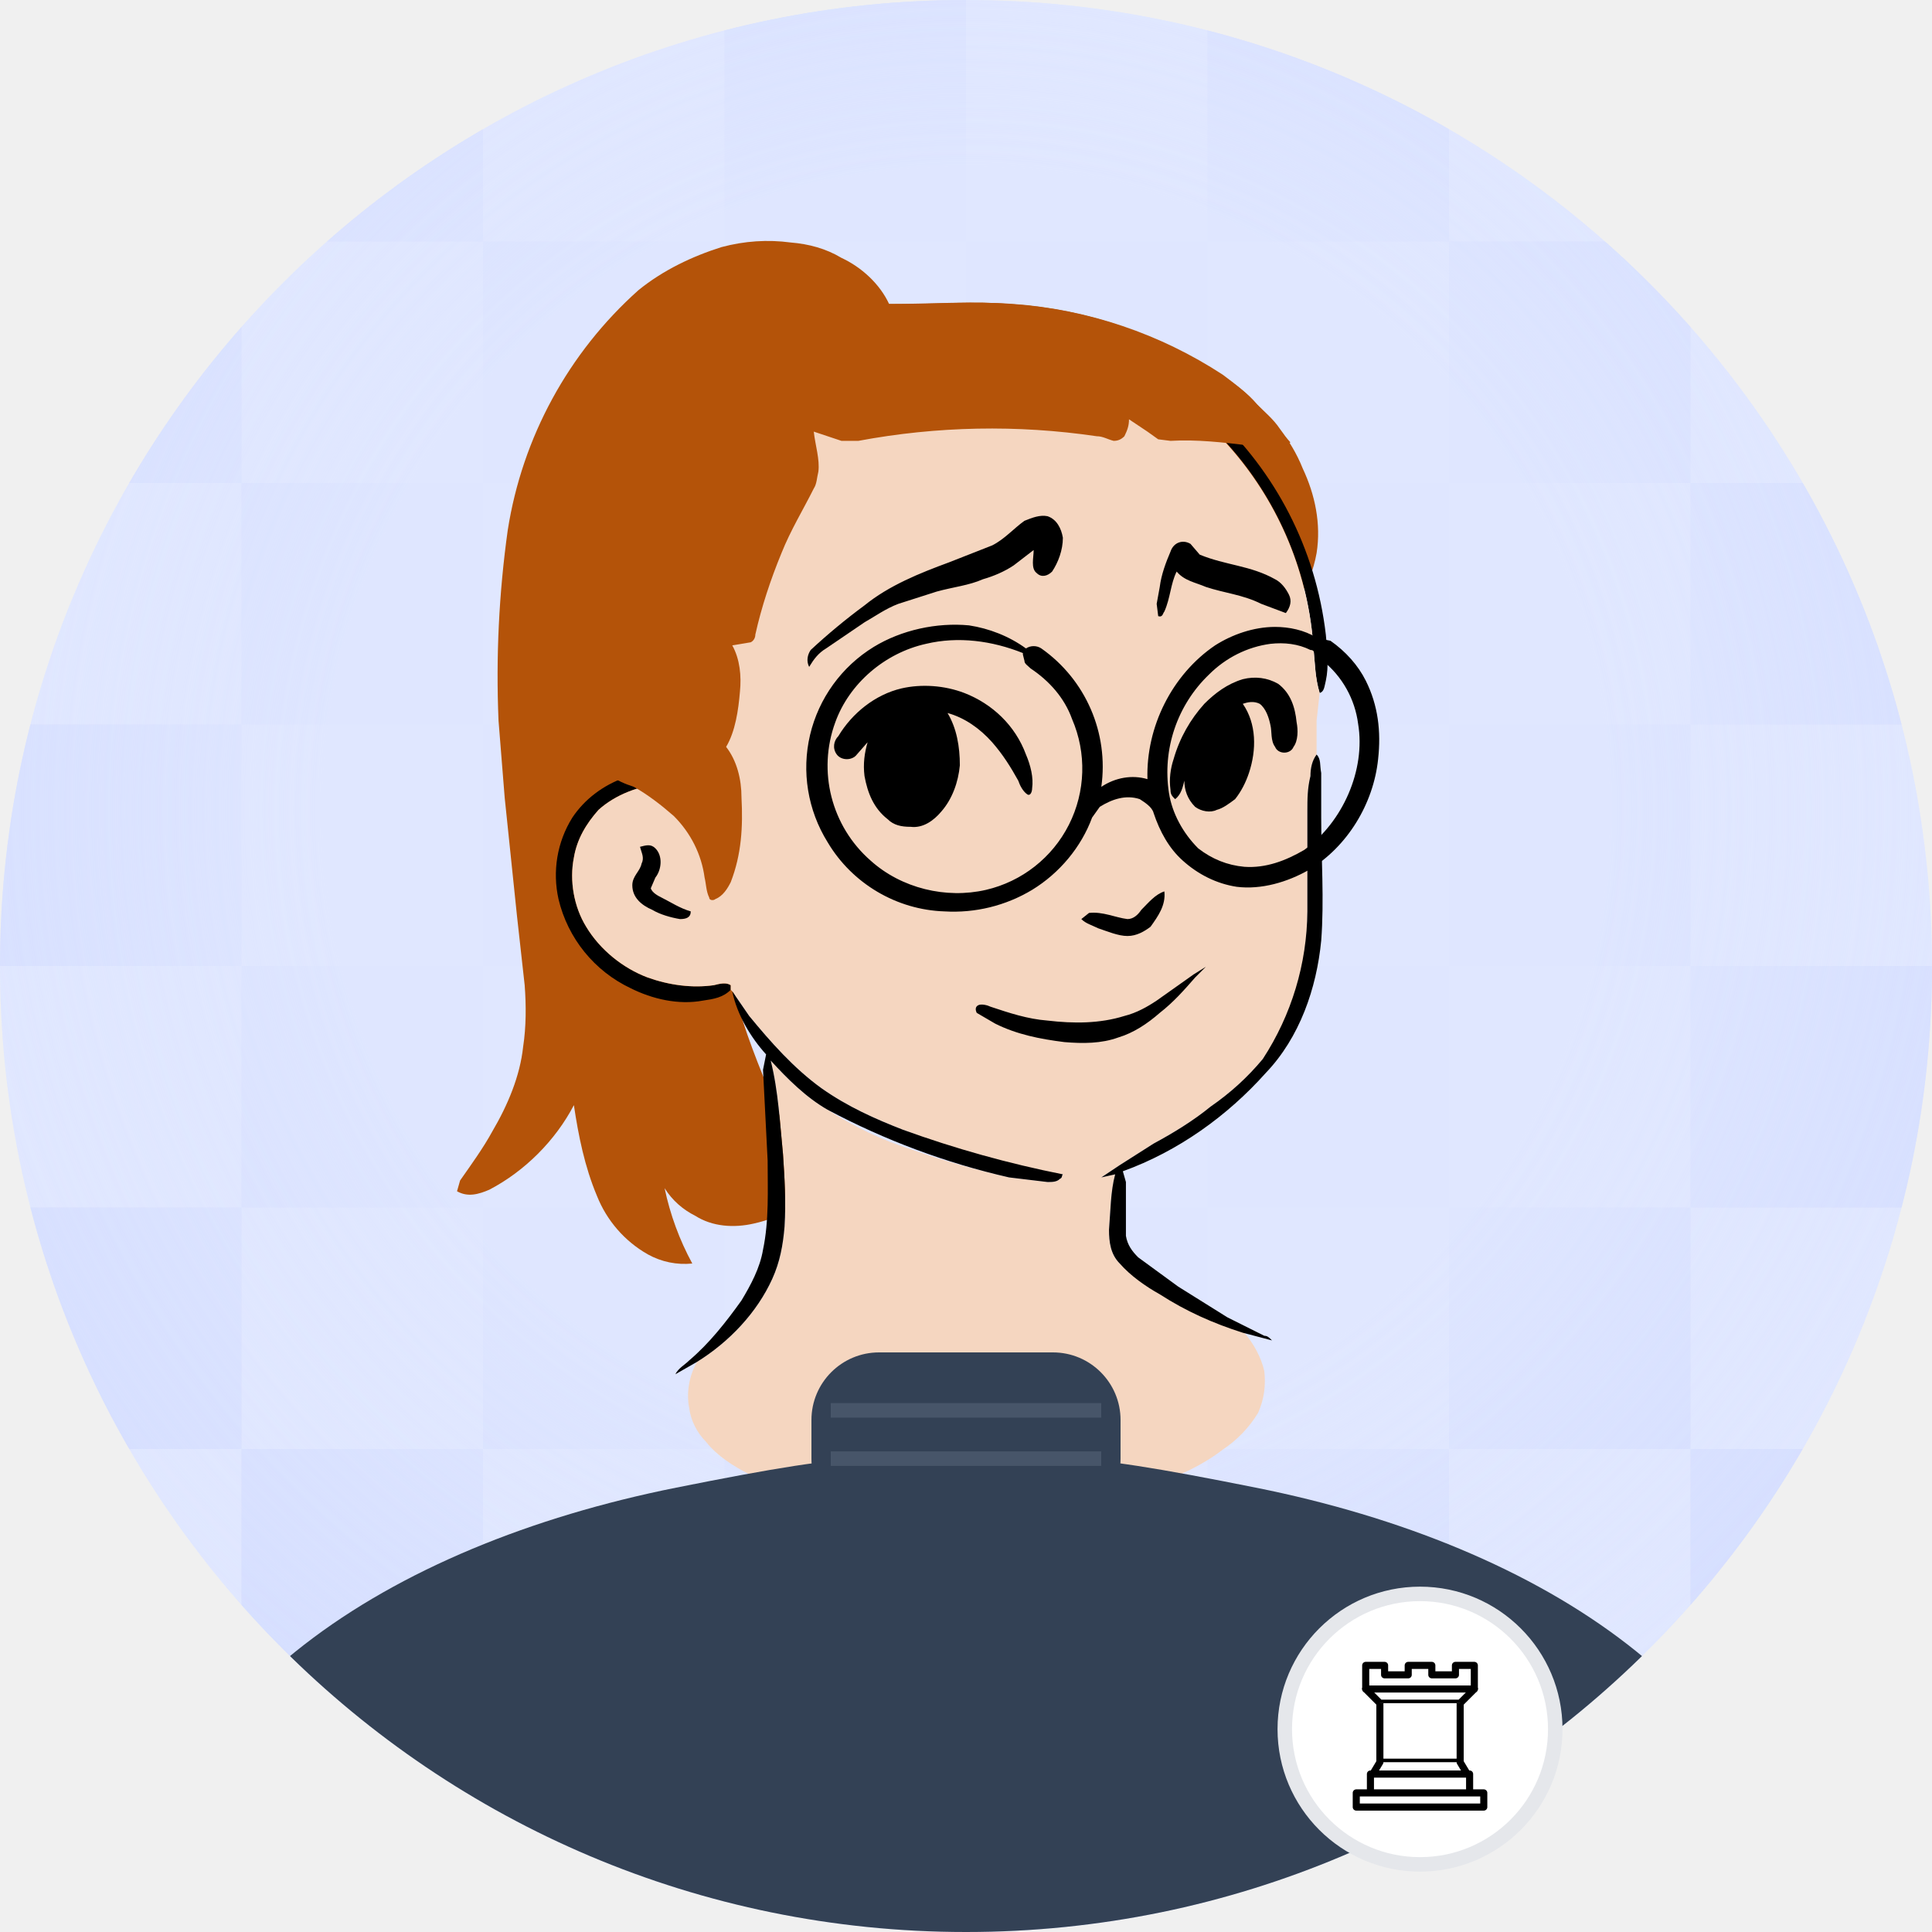
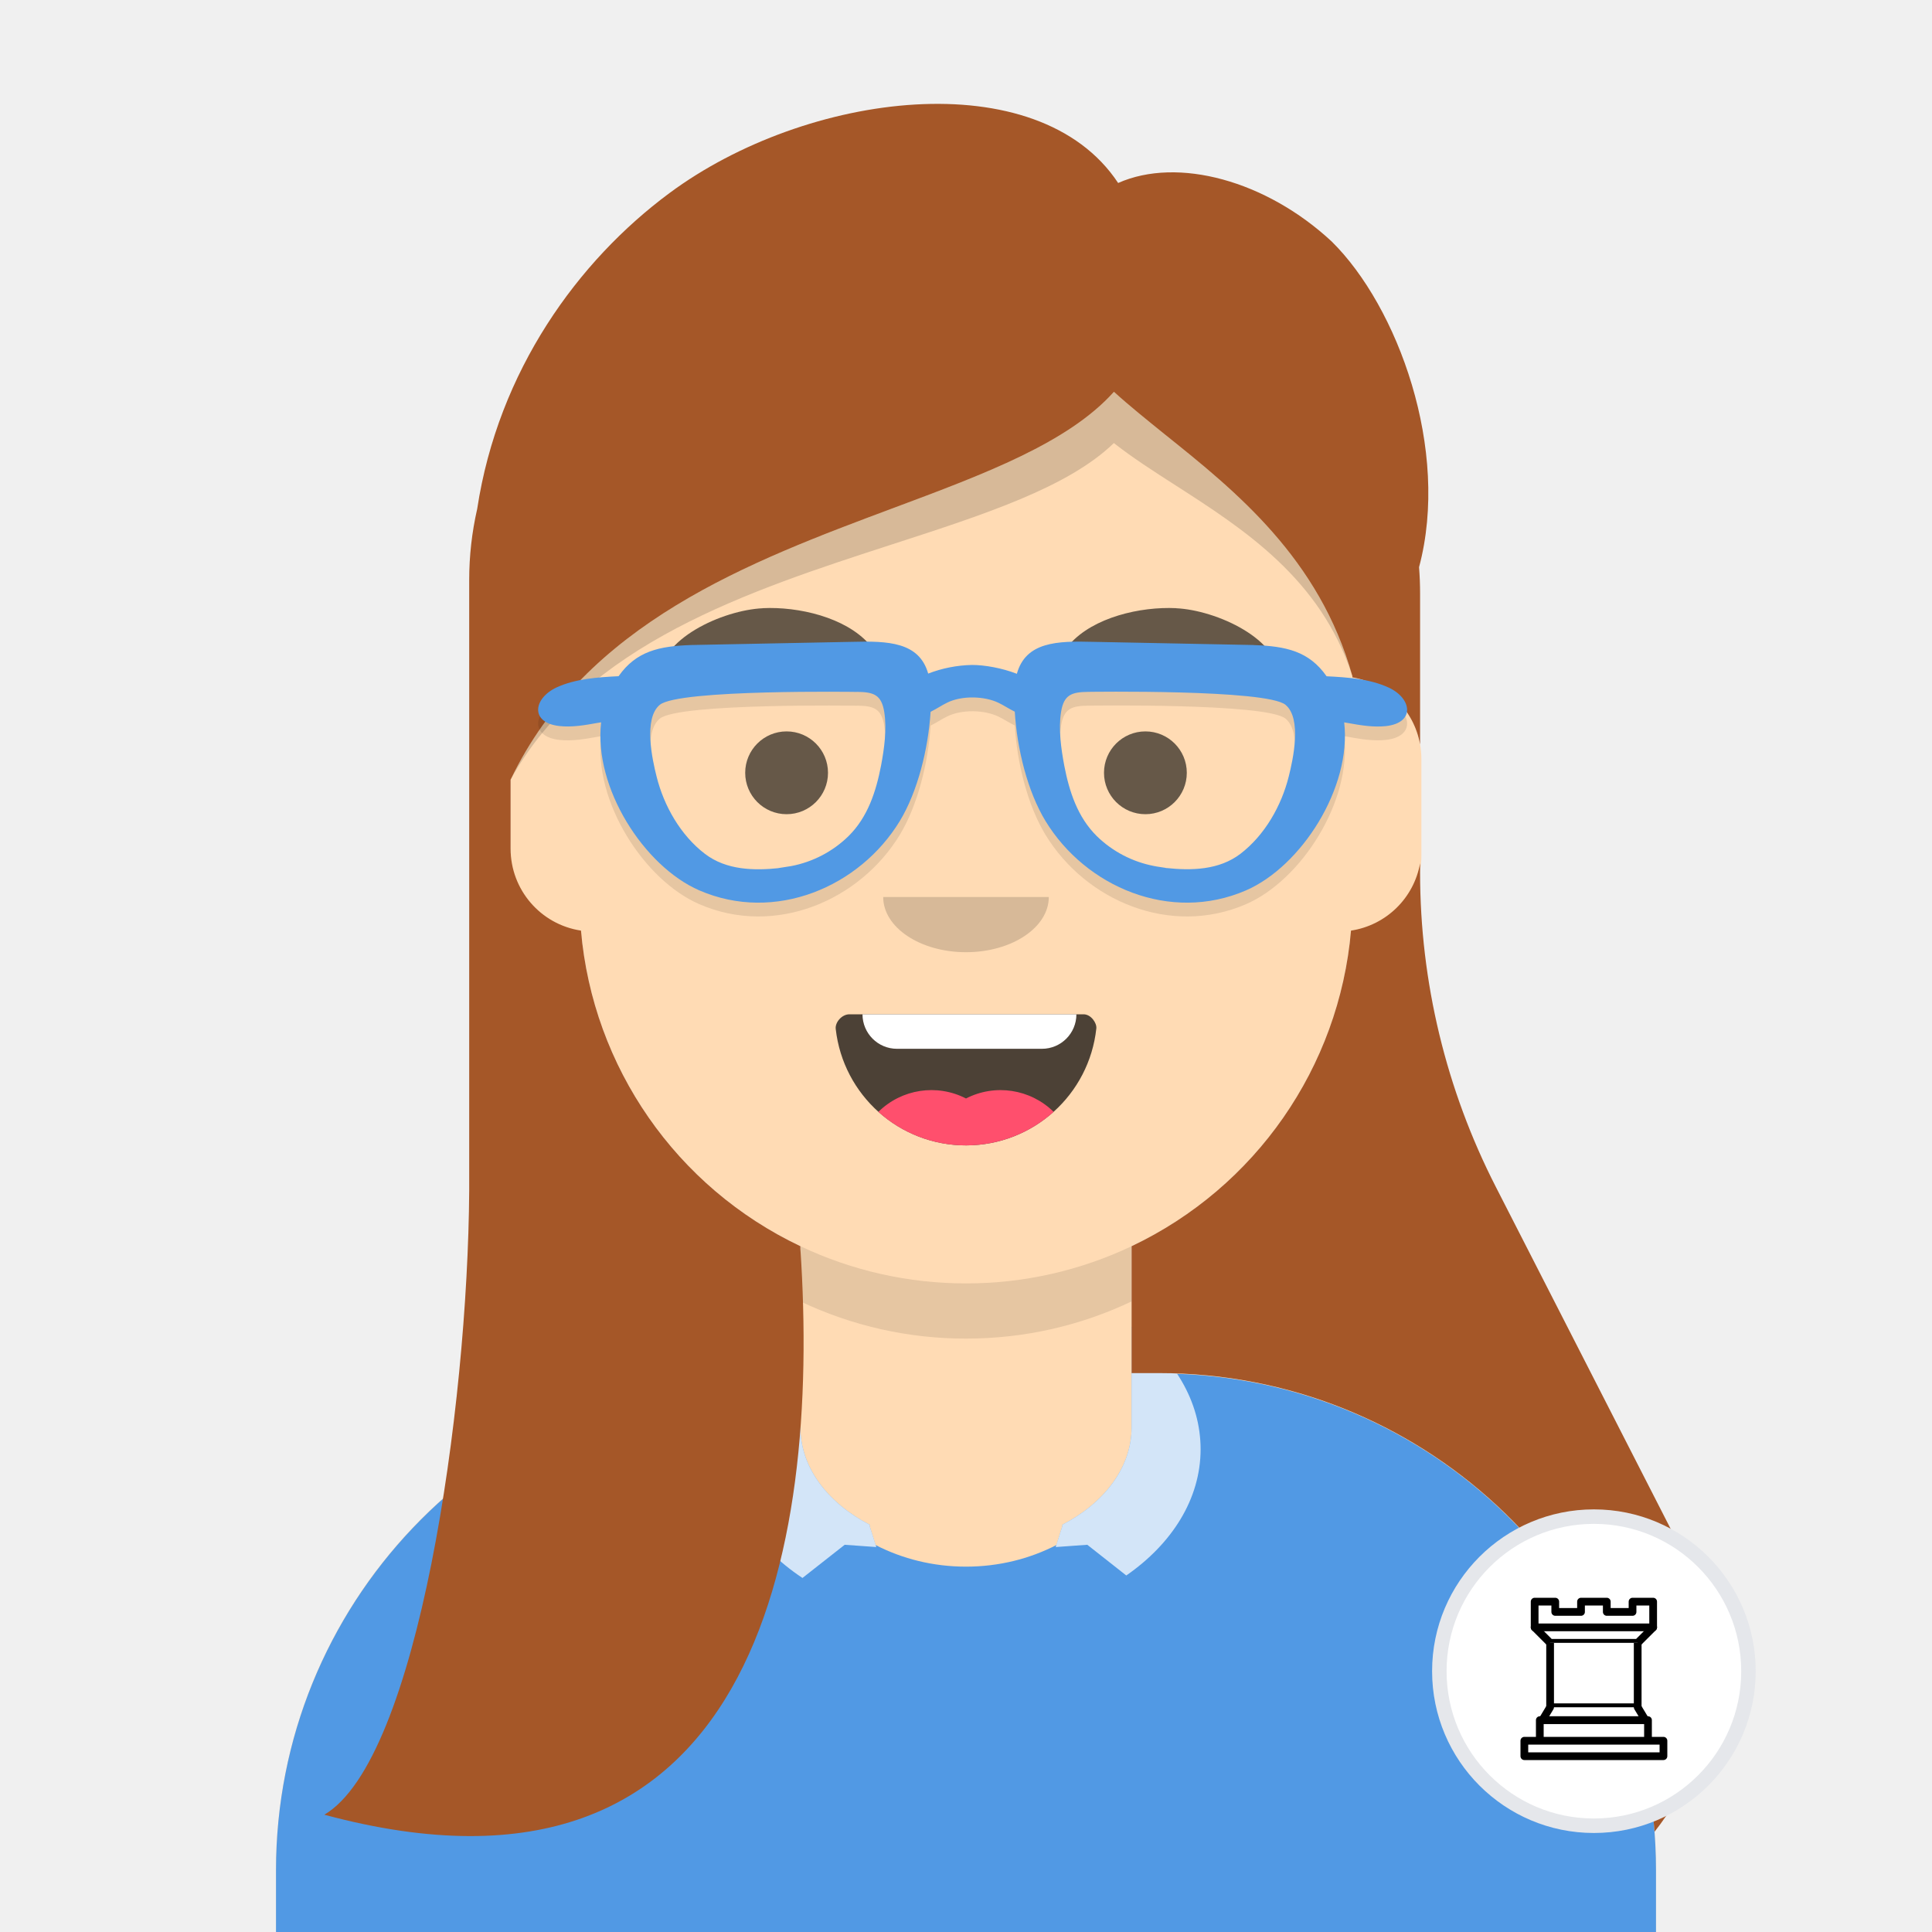
<svg xmlns="http://www.w3.org/2000/svg" viewBox="0 0 200 200" width="200" height="200">
-   <clipPath id="c-mika">
-     <circle cx="100" cy="100" r="100" />
-   </clipPath>
-   <g clip-path="url(#c-mika)">
-     <rect width="200" height="200" fill="#e0e7ff" />
-     <g fill="#c7d2fe" opacity="0.45">
-       <rect x="25" y="0" width="25" height="25" />
-       <rect x="75" y="0" width="25" height="25" />
-       <rect x="125" y="0" width="25" height="25" />
-       <rect x="175" y="0" width="25" height="25" />
-       <rect x="0" y="25" width="25" height="25" />
-       <rect x="50" y="25" width="25" height="25" />
-       <rect x="100" y="25" width="25" height="25" />
-       <rect x="150" y="25" width="25" height="25" />
-       <rect x="25" y="50" width="25" height="25" />
-       <rect x="75" y="50" width="25" height="25" />
-       <rect x="125" y="50" width="25" height="25" />
-       <rect x="175" y="50" width="25" height="25" />
-       <rect x="0" y="75" width="25" height="25" />
-       <rect x="50" y="75" width="25" height="25" />
-       <rect x="100" y="75" width="25" height="25" />
-       <rect x="150" y="75" width="25" height="25" />
-       <rect x="25" y="100" width="25" height="25" />
-       <rect x="75" y="100" width="25" height="25" />
-       <rect x="125" y="100" width="25" height="25" />
-       <rect x="175" y="100" width="25" height="25" />
-       <rect x="0" y="125" width="25" height="25" />
-       <rect x="50" y="125" width="25" height="25" />
-       <rect x="100" y="125" width="25" height="25" />
-       <rect x="150" y="125" width="25" height="25" />
-       <rect x="25" y="150" width="25" height="25" />
-       <rect x="75" y="150" width="25" height="25" />
-       <rect x="125" y="150" width="25" height="25" />
-       <rect x="175" y="150" width="25" height="25" />
-       <rect x="0" y="175" width="25" height="25" />
-       <rect x="50" y="175" width="25" height="25" />
-       <rect x="100" y="175" width="25" height="25" />
-       <rect x="150" y="175" width="25" height="25" />
+   <svg x="0" y="0" width="200" height="200" viewBox="0 0 280 280" fill="none" shape-rendering="auto">
+     <mask id="viewboxMask">
+       <rect width="280" height="280" rx="0" ry="0" x="0" y="0" fill="#fff" />
+     </mask>
+     <g mask="url(#viewboxMask)">
+       <g transform="translate(8)">
+         <path d="M132 36a56 56 0 0 0-56 56v6.17A12 12 0 0 0 66 110v14a12 12 0 0 0 10.3 11.88 56.04 56.04 0 0 0 31.7 44.73v18.4h-4a72 72 0 0 0-72 72v9h200v-9a72 72 0 0 0-72-72h-4v-18.39a56.04 56.04 0 0 0 31.7-44.73A12 12 0 0 0 198 124v-14a12 12 0 0 0-10-11.83V92a56 56 0 0 0-56-56Z" fill="#ffdbb4" />
+         <path d="M108 180.61v8a55.79 55.79 0 0 0 24 5.39c8.59 0 16.73-1.93 24-5.39v-8a55.79 55.79 0 0 1-24 5.39 55.79 55.79 0 0 1-24-5.39Z" fill="#000" fill-opacity=".1" />
+         <g transform="translate(0 170)">
+           <path d="M100.37 29.14a27.6 27.6 0 0 1 7.63-7.57v15.3c0 5.83 3.98 10.98 10.08 14.13l-.08.06.9 2.86c3.89 2 8.35 3.13 13.1 3.13s9.21-1.13 13.1-3.13l.9-2.86-.08-.06c6.1-3.15 10.08-8.3 10.08-14.12v-14.6a27.1 27.1 0 0 1 6.6 6.82 72 72 0 0 1 69.4 71.95V110H32v-8.95a72 72 0 0 1 68.37-71.9Z" fill="#5199e4" />
+           <path d="M108 21.57c-6.77 4.6-11 11.17-11 18.46 0 7.4 4.36 14.05 11.3 18.66l6.12-4.81 4.58.33-1-3.15.08-.06c-6.1-3.15-10.08-8.3-10.08-14.12v-15.3ZM156 36.88c0 5.82-3.98 10.97-10.08 14.12l.08.06-1 3.15 4.58-.33 5.65 4.45c6.63-4.6 10.77-11.1 10.77-18.3 0-6.92-3.82-13.2-10-17.75v14.6Z" fill="#fff" fill-opacity=".75" />
+         </g>
+         <g transform="translate(78 134)">
+           <path fill-rule="evenodd" clip-rule="evenodd" d="M35.12 15.13a19 19 0 0 0 37.77-.09c.08-.77-.77-2.04-1.85-2.04H37.1C36 13 35 14.18 35.12 15.13Z" fill="#000" fill-opacity=".7" />
+           <path d="M70 13H39a5 5 0 0 0 5 5h21a5 5 0 0 0 5-5Z" fill="#fff" />
+           <path d="M66.7 27.14A10.96 10.96 0 0 0 54 25.2a10.95 10.95 0 0 0-12.7 1.94A18.93 18.93 0 0 0 54 32c4.88 0 9.33-1.84 12.7-4.86Z" fill="#FF4F6D" />
+         </g>
+         <g transform="translate(104 122)">
+           <path fill-rule="evenodd" clip-rule="evenodd" d="M16 8c0 4.42 5.37 8 12 8s12-3.58 12-8" fill="#000" fill-opacity=".16" />
+         </g>
+         <g transform="translate(76 90)">
+           <path d="M36 22a6 6 0 1 1-12 0 6 6 0 0 1 12 0ZM88 22a6 6 0 1 1-12 0 6 6 0 0 1 12 0Z" fill="#000" fill-opacity=".6" />
+         </g>
+         <g transform="translate(76 82)">
+           <path d="M26.55 6.15c-5.8.27-15.2 4.49-14.96 10.34.01.18.3.27.43.12 2.76-2.96 22.32-5.95 29.2-4.36.64.14 1.12-.48.72-.93-3.43-3.85-10.2-5.43-15.4-5.18ZM86.45 6.15c5.8.27 15.2 4.49 14.96 10.34-.01.18-.3.27-.43.12-2.76-2.96-22.32-5.95-29.2-4.36-.64.14-1.12-.48-.72-.93 3.43-3.85 10.2-5.43 15.4-5.18Z" fill-rule="evenodd" clip-rule="evenodd" fill="#000" fill-opacity=".6" />
+         </g>
+         <g transform="translate(-1)">
+           <path d="M67 113c10.86-22.7 34.67-31.6 55.44-39.36 13.32-4.97 25.39-9.48 32-16.86 2.22 2.02 4.75 4.05 7.41 6.2C172.06 71.16 184.21 80.91 189 98v.17a12 12 0 0 1 9.81 9.72V86.04c0-1.3-.05-2.57-.15-3.84 4.54-17-3.1-37.78-12.66-47.2-9.48-8.82-22.3-12.32-30.95-8.48C143.45 8.98 109.9 13.24 90 28c-13.22 9.8-24.79 25.72-27.84 45.75A46.18 46.18 0 0 0 61 84.05v88.5c-.2 31.5-7.4 82.49-21 90.45 62.36 16.8 71.93-38.15 69-82v-.39a56.03 56.03 0 0 1-31.8-45.74A12 12 0 0 1 67 123v-10ZM157 180.61a56.03 56.03 0 0 0 31.8-45.74 12 12 0 0 0 10.01-9.76v1.36A100 100 0 0 0 209.78 172l26.95 52.71a37.79 37.79 0 0 1-3.94 40.76A72 72 0 0 0 161 199h-4v-18.39Z" fill="#a55728" />
+           <path d="M67 113c10.86-22.7 34.67-31.6 55.44-39.36 13.32-4.97 25.39-9.48 32-16.86 2.22 2.02 4.75 4.05 7.41 6.2 10.19 8.17 22.3 17.89 27.11 34.9-4.57-14.04-15.75-21.22-25.6-27.55-3.21-2.06-6.28-4.03-8.93-6.12-6.6 6.4-18.67 10.32-32 14.64C101.68 85.58 77.87 93.3 67 113Z" fill="#000" fill-opacity=".16" />
+         </g>
+         <g transform="translate(49 72)" />
+         <g transform="translate(62 42)">
+           <g fill-rule="evenodd" clip-rule="evenodd">
+             <path d="M111.71 53.49c4.67.16 8 .88 10.55 4.52 3.01.15 6.25.37 8.98 1.63 3.39 1.56 3.9 5.1-.36 5.59-1.86.2-3.72-.12-5.55-.45l-.19-.03-.33-.06c1.1 9.46-6.21 20.87-14.23 24.35C99.6 93.8 87.34 88.53 81.53 79c-2.62-4.3-4.14-10.51-4.46-15.86-.42-.2-.83-.44-1.23-.67-.38-.22-.76-.44-1.12-.61-2-.98-5.34-1.1-7.5 0-.35.17-.7.37-1.05.58-.42.25-.86.5-1.3.72C64.53 68.5 63.01 74.7 60.4 79c-5.8 9.53-18.07 14.8-29.05 10.04-8.02-3.48-15.33-14.89-14.23-24.35l-.33.06-.2.03c-1.83.33-3.7.66-5.55.45-4.27-.5-3.74-4.03-.36-5.6 2.72-1.25 5.96-1.47 8.97-1.62 2.55-3.63 5.88-4.36 10.55-4.52l23.29-.46c5.19-.14 9.72 0 11.03 4.6a18.7 18.7 0 0 1 6.35-1.25c1.86 0 4.35.45 6.5 1.28 1.3-4.64 5.83-4.77 11.03-4.63l23.3.46Zm-24.03 6.78c-2.37.03-3.5.42-3.9 2.9-.4 2.5 0 5.31.46 7.78.73 3.77 1.92 7.46 4.71 10.22a16.24 16.24 0 0 0 8.32 4.34c.11.03.54.1.96.16.63.1 1.23.18.71.13l-.1-.01h-.06a47.08 47.08 0 0 1 .16 0c3.73.4 7.72.32 10.82-2.04 3.53-2.7 5.95-6.95 7.01-11.2.63-2.48 1.93-8.42-.46-10.4-2.73-2.28-28.63-1.88-28.63-1.88Zm-33.43 0c2.37.03 3.5.42 3.9 2.9.4 2.5 0 5.32-.46 7.78-.73 3.77-1.92 7.46-4.71 10.22a16.23 16.23 0 0 1-8.32 4.35l-.96.15c-.64.1-1.26.19-.68.13-3.73.4-7.74.32-10.85-2.05-3.53-2.69-5.95-6.95-7.01-11.2-.63-2.48-1.93-8.42.46-10.4 2.73-2.28 28.63-1.87 28.63-1.87Zm-10.93 25.5Z" fill="#000" fill-opacity=".1" />
+             <path d="M111.71 51.49c4.67.16 8 .88 10.55 4.52 3.01.15 6.25.37 8.98 1.63 3.39 1.56 3.9 5.1-.36 5.59-1.86.2-3.72-.12-5.55-.45l-.19-.03-.33-.06c1.1 9.46-6.21 20.87-14.23 24.35C99.6 91.8 87.34 86.53 81.53 77c-2.62-4.3-4.14-10.51-4.46-15.86-.42-.2-.83-.44-1.23-.67-.38-.22-.76-.44-1.12-.61-2-.98-5.34-1.1-7.5 0-.35.17-.7.37-1.05.58-.42.25-.86.5-1.3.72C64.53 66.5 63.01 72.7 60.4 77c-5.8 9.53-18.07 14.8-29.05 10.04-8.02-3.48-15.33-14.89-14.23-24.35-.11 0-.22.03-.33.05l-.2.03c-1.83.33-3.7.66-5.55.45-4.27-.5-3.74-4.03-.36-5.6 2.72-1.25 5.96-1.47 8.97-1.62 2.55-3.63 5.88-4.36 10.55-4.52l23.29-.46c5.19-.14 9.72 0 11.03 4.6a18.7 18.7 0 0 1 6.35-1.25c1.86 0 4.35.45 6.5 1.28 1.3-4.64 5.83-4.77 11.03-4.63l23.3.46Zm-24.03 6.78c-2.37.03-3.5.42-3.9 2.9-.4 2.5 0 5.31.46 7.78.73 3.77 1.92 7.46 4.71 10.22a16.24 16.24 0 0 0 8.32 4.34c.11.03.54.1.96.16.63.1 1.23.18.71.13l-.1-.01h-.06a47.08 47.08 0 0 1 .16 0c3.73.4 7.72.32 10.82-2.04 3.53-2.7 5.95-6.95 7.01-11.2.63-2.48 1.93-8.42-.46-10.4-2.73-2.28-28.63-1.88-28.63-1.88Zm-33.43 0c2.37.03 3.5.42 3.9 2.9.4 2.5 0 5.32-.46 7.78-.73 3.77-1.92 7.46-4.71 10.22a16.23 16.23 0 0 1-8.32 4.35l-.96.15c-.64.1-1.26.19-.68.13-3.73.4-7.74.32-10.85-2.05-3.53-2.69-5.95-6.95-7.01-11.2-.63-2.48-1.93-8.42.46-10.4 2.73-2.28 28.63-1.87 28.63-1.87Zm-10.93 25.5Z" fill="#5199e4" />
+           </g>
+         </g>
+       </g>
    </g>
-     <radialGradient id="v-mika" cx="50%" cy="42%" r="60%">
-       <stop offset="55%" stop-color="#e0e7ff" />
-       <stop offset="100%" stop-color="#e0e7ff" stop-opacity="0" />
-     </radialGradient>
-     <rect width="200" height="200" fill="url(#v-mika)" opacity="0.85" />
-     <svg x="22" y="6" width="156" height="156" viewBox="0 0 980 980" fill="none" shape-rendering="auto">
-       <mask id="viewboxMask">
-         <rect width="980" height="980" rx="0" ry="0" x="0" y="0" fill="#fff" />
-       </mask>
-       <g mask="url(#viewboxMask)">
-         <g transform="translate(10 -60)">
-           <path d="M366 180c12 1 23 4 33 10 13 6 25 17 31 30 27 0 54-2 81 0a287 287 0 0 1 136 46c8 6 16 12 22 19 5 5 11 10 15 16 6 8 11 16 15 26 8 17 12 36 9 55-2 11-6 22-13 30-3 4-9 5-12 1-7-8-13-19-19-28-14-26-27-51-42-76l-16-1c-3 0-5-2-8-5l-11-8c-1 4-2 8-5 11-1 2-4 3-6 3-4-1-7-3-11-3a344 344 0 0 0-103-4 550 550 0 0 0-63 7l-18-6c1 8 4 17 3 26-1 4 0 7-2 10l-13 23-11 24c-6 16-11 32-14 48-1 2-2 5-4 6l-12 2c5 8 5 18 5 28-1 13-2 27-9 38 7 10 10 21 10 33 2 19 0 39-8 56l-7 10c2 23 6 47 13 70 7 24 17 48 27 71l17 36c1 3 3 7 1 10-2 6-6 10-11 14-7 5-15 8-24 10-13 3-27 2-38-5-8-4-15-10-20-18a180 180 0 0 0 18 49c-10 1-20-1-29-6a76 76 0 0 1-33-38c-8-19-12-39-15-59-12 23-32 43-55 55-7 3-14 5-21 1l2-7c7-10 15-21 21-32 10-17 18-36 20-55 2-13 2-27 1-40l-5-45-8-77-4-50a685 685 0 0 1 6-124 264 264 0 0 1 85-156c16-13 35-22 54-28 15-4 30-5 45-3Z" fill="#b45309" />
-           <path d="M495 231a231 231 0 0 1 219 204c1 10 2 21 0 30-1 4-1 7-4 8-3-10-3-19-4-29a220 220 0 0 0-239-205c-42 4-83 19-117 44l-17 13a221 221 0 0 0-78 164c0 23 7 43 15 64h17c3 1 4 4 2 6l-6 2c-15 1-31 7-42 17-8 9-14 19-16 31-3 15 0 32 8 45 9 15 24 27 40 33 14 5 29 7 43 5 4-1 8-2 11 0v3c-5 5-11 6-18 7-16 3-33-1-47-8a86 86 0 0 1-47-58c-4-18-1-37 9-53 8-12 20-21 34-26-7-14-10-28-12-43-2-18-2-35 0-53 1-13 4-25 8-38a227 227 0 0 1 99-122c41-28 92-43 142-41Z" fill="#000" />
-           <path d="M535 244a220 220 0 0 1 171 200c1 10 1 19 4 29l-2 18v22c-3 4-4 9-4 14-2 8-2 15-2 23v65c0 21-3 42-11 61-4 13-10 24-18 35-10 12-21 22-34 31-11 9-24 17-37 24l-22 14-12 8 9-2c-3 11-3 24-4 36 0 8 1 16 7 22a235 235 0 0 0 81 45c6 7 11 16 13 25 1 9 0 18-4 27-6 10-14 18-23 24-13 10-28 17-43 22a417 417 0 0 1-217 11c-16-3-33-9-48-17-10-5-21-12-28-21-6-6-10-14-11-22-2-10 0-21 5-30 21-13 39-32 49-54 5-11 7-22 8-34 1-16 0-32-1-47-2-20-3-41-8-61 11 12 23 24 37 32 17 11 36 20 55 26 20 7 41 13 63 18l25 3c3 0 6 0 8-2 2-1 1-2 2-3l-17-2c-29-7-58-16-87-27-18-7-36-15-53-27-18-13-33-30-47-47l-11-16-1-1v-3c-3-2-7-1-11 0-14 2-29 0-43-5-16-6-31-18-40-33-8-13-11-30-8-45 2-12 8-22 16-31 11-10 27-16 42-17l6-2c2-2 1-5-2-6h-17c-8-21-15-41-15-64-1-14 2-27 5-41a221 221 0 0 1 73-123l17-13a230 230 0 0 1 185-39Z" fill="#f5d6c0" />
-           <path d="M708 513c3 3 2 7 3 12v29c0 26 2 54 0 80-3 31-14 63-36 86-25 28-57 51-93 64l2 7v35c1 6 4 10 8 14l26 19 32 20 24 12c2 0 3 1 5 3l-19-5c-19-6-37-14-54-25-9-5-19-12-26-20-6-6-7-14-7-22 1-12 1-25 4-36l-9 2 12-8 22-14c13-7 26-15 37-24 13-9 24-19 34-31a178 178 0 0 0 29-96v-65c0-8 0-15 2-23 0-5 1-10 4-14ZM278 574c5 5 4 14 0 19l-3 7c1 3 5 5 7 6 6 3 12 7 19 9 0 4-3 5-7 5-6-1-13-3-18-6-7-3-13-8-13-16 0-6 5-9 6-14 2-4 0-7-1-11 4-1 7-2 10 1ZM328 667l11 16c14 17 29 34 47 47 17 12 35 20 53 27a714 714 0 0 0 104 29c-1 1 0 2-2 3-2 2-5 2-8 2l-25-3a478 478 0 0 1-118-44c-14-8-26-20-37-32 5 20 6 41 8 61 1 15 2 31 1 47-1 12-3 23-8 34-10 22-28 41-49 54l-14 8c2-4 6-6 9-9 13-11 24-25 34-39 6-10 12-21 14-33 4-19 3-39 3-58l-3-59 2-10c-10-11-19-26-22-41Z" fill="#000" />
-           <path d="M683 467c8 6 11 15 12 25 1 5 1 12-2 16-2 5-10 5-12 0-3-4-2-10-3-14-1-5-3-11-7-14-4-2-8-1-11 0 9 13 9 30 4 45-2 6-5 12-9 17-4 3-8 6-12 7-4 2-10 1-14-2-5-5-7-11-7-17-1 4-2 9-6 12-2-2-3-3-3-6-1-7 0-14 2-20 4-14 11-26 20-36 7-7 15-13 25-16 8-2 16-1 23 3ZM479 473c18 7 33 21 40 40 3 7 5 15 4 22 0 2-1 5-3 4-3-2-5-6-6-9-5-9-10-17-17-25-8-9-18-16-29-19 6 10 8 22 8 34-1 11-5 22-12 30-5 6-12 11-20 10-6 0-11-1-15-5-9-7-13-17-15-28-1-8 0-15 2-22l-7 8c-3 4-10 4-13 0s-2-9 1-12c9-15 24-27 41-31 13-3 28-2 41 3Z" fill="#000000" />
-           <path d="M533 358c6 2 9 8 10 14 0 8-3 16-7 22-3 3-7 4-10 1-4-3-2-10-2-15l-13 10c-6 4-13 7-20 9-9 4-19 5-30 8l-25 8c-8 3-15 8-22 12l-25 17c-5 3-8 7-11 12-2-4-1-8 1-11a401 401 0 0 1 35-29c16-13 36-21 55-28l28-11c8-4 14-11 21-16 5-2 10-4 15-3ZM626 376l6 7c17 7 33 7 49 16 4 2 7 6 9 10s1 8-2 12l-16-6c-12-6-24-7-36-11-7-3-14-4-19-10-4 8-4 17-8 26-1 1-1 4-4 3l-1-8 2-11c1-8 4-16 7-23 2-6 8-8 13-5Z" fill="#000000" />
-           <path d="M609 602c1 9-4 16-9 23-4 3-9 6-15 6s-13-3-19-5c-4-2-8-3-11-6l5-4c9-1 17 3 25 4 4 0 7-3 9-6 5-5 9-10 15-12Z" fill="#000000" />
-           <path d="m636 651-7 7c-7 8-14 16-23 23-8 7-17 13-27 16-11 4-23 4-35 3-16-2-31-5-45-12l-12-7c-1-2-1-4 1-5s6 0 8 1c12 4 24 8 37 9 17 2 34 2 50-3 8-2 15-6 21-10l24-17 8-5Z" fill="#000000" />
-           <path fill-rule="evenodd" clip-rule="evenodd" d="M482 429c13 2 26 7 37 15 3-2 7-2 10 0a94 94 0 0 1 39 90c9-6 20-8 30-5-1-34 16-68 44-87 11-7 25-12 39-12 9 0 19 2 27 7l4 1 5 1c10 7 18 16 23 26 8 16 10 33 8 51-3 29-20 57-45 72-14 8-31 13-47 11-13-2-25-8-35-17-9-8-15-19-19-31-1-4-6-7-9-9-9-3-18 0-26 5l-5 7c-7 19-21 36-39 47a99 99 0 0 1-57 14c-31-1-60-18-76-45a92 92 0 0 1 30-127c18-11 41-16 62-14Zm35 19 1 4c0 2 2 3 4 5 12 8 22 19 27 33a81 81 0 0 1-56 111c-26 6-55-1-75-19a82 82 0 0 1-23-90c9-25 32-45 59-51 21-5 43-2 63 6v1Zm190-1c-1-1-1-2-3-2-8-4-17-5-26-4-15 2-29 9-40 20a88 88 0 0 0-26 77c2 13 9 26 19 36 9 7 19 11 30 12 14 1 27-4 39-11 25-18 40-52 35-82a63 63 0 0 0-23-41l-4-3-1-2Z" fill="#000000" />
-           <path d="M508 220a271 271 0 0 1 97 24c14 7 29 14 42 23 8 5 16 11 22 18l22 25c-9 4-18 3-27 2-17-2-34-4-51-3l-8-1-7-5-12-8c0 4-1 7-3 11-2 2-4 3-7 3-4-1-7-3-11-3a470 470 0 0 0-155 3h-11l-18-6c1 9 4 18 3 26-1 4-1 8-3 11-7 14-15 27-21 42-7 17-13 35-17 53 0 2-1 4-3 5l-12 2c5 9 6 20 5 30-1 12-3 26-9 36 7 9 10 21 10 33 1 19 0 37-7 55-2 4-5 9-10 11-1 1-4 1-4-1-2-4-2-9-3-13-2-15-9-29-20-40-8-7-17-14-26-19-6-2-11-4-16-8l-6-8c-12-32-16-67-12-101a285 285 0 0 1 37-113c10-16 22-30 35-43 10-9 20-17 31-23l14-5 32-11 19-2h43c23 0 44-2 67 0Z" fill="#b45309" />
-         </g>
-         <g transform="translate(10 -60)" />
-       </g>
-     </svg>
-     <path d="M14 200 C16 176 40 160 70 154 C80 152 86 151 90 151 L110 151 C114 151 120 152 130 154 C160 160 184 176 186 200 Z" fill="#334155" />
-     <rect x="84" y="140" width="32" height="18" rx="7" fill="#334155" />
-     <path d="M86 146 H114 M86 151 H114" stroke="#475569" stroke-width="1.5" />
-   </g>
-   <g transform="translate(134 166)">
-     <circle cx="13" cy="13" r="14" fill="#fff" stroke="#e5e7eb" stroke-width="1.5" />
-     <svg x="2" y="2" width="22" height="22" style="color-scheme:light only" viewBox="0 0 45 45">
+   </svg>
+   <g transform="translate(150 158)">
+     <circle cx="15" cy="15" r="16" fill="#fff" stroke="#e5e7eb" stroke-width="1.5" />
+     <svg x="3" y="3" width="24" height="24" style="color-scheme:light only" viewBox="0 0 45 45">
      <g fill="#fff" fill-rule="evenodd" stroke="#000" stroke-linecap="round" stroke-linejoin="round" stroke-width="1.5">
        <path stroke-linecap="butt" d="M9 39h27v-3H9zm3-3v-4h21v4zm-1-22V9h4v2h5V9h5v2h5V9h4v5" />
        <path d="m34 14-3 3H14l-3-3" />
        <path stroke-linecap="butt" stroke-linejoin="miter" d="M31 17v12.5H14V17" />
        <path d="m31 29.5 1.5 2.5h-20l1.5-2.5" />
        <path fill="none" stroke-linejoin="miter" d="M11 14h23" />
      </g>
    </svg>
  </g>
</svg>
